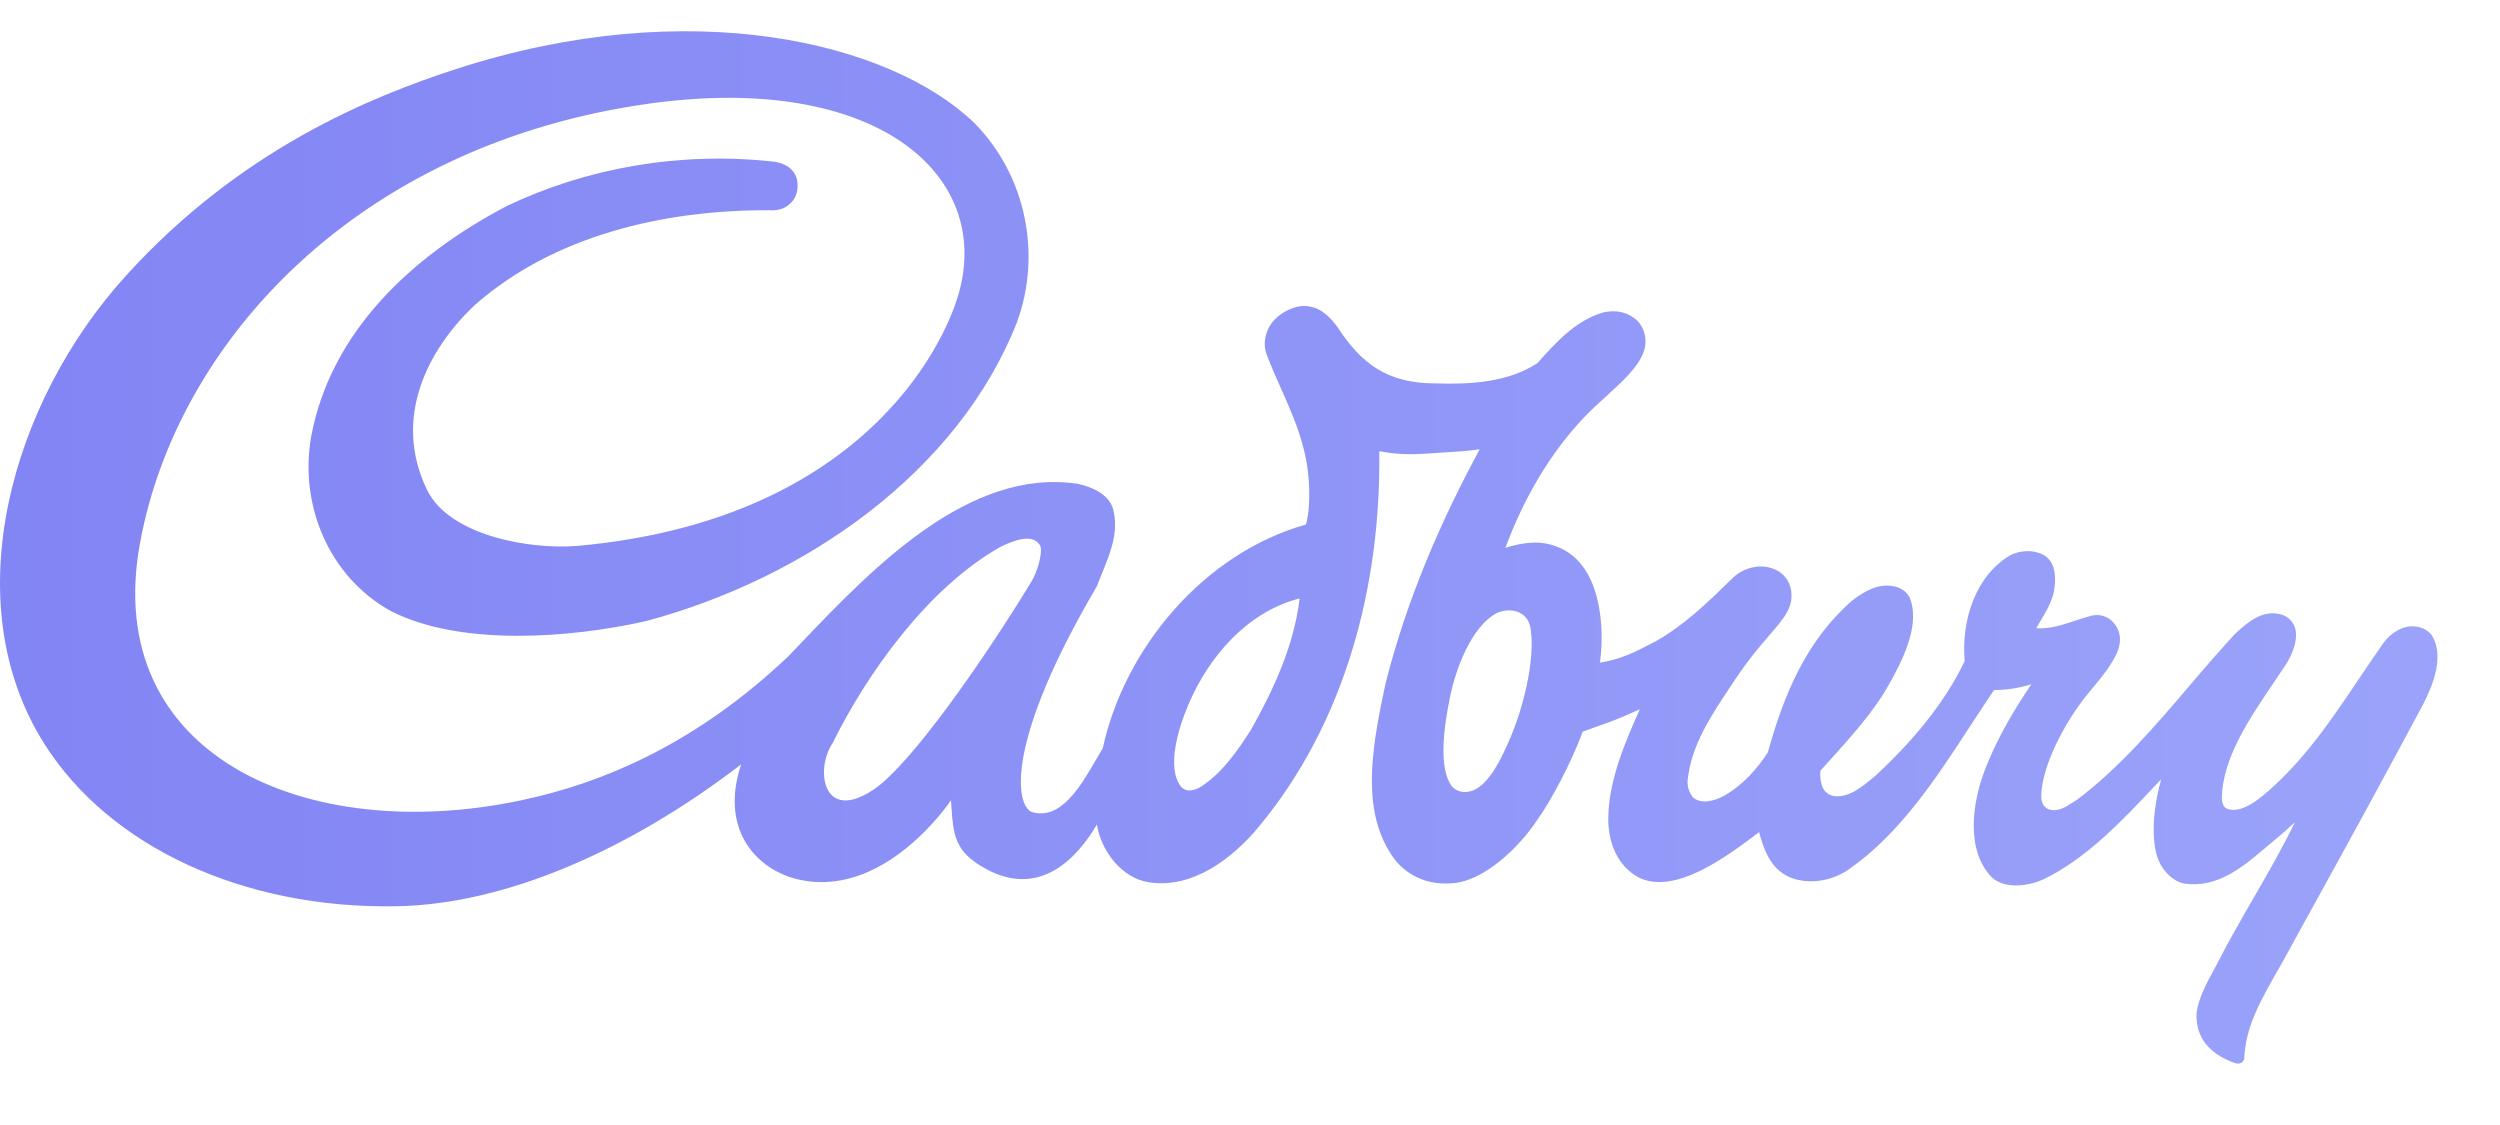
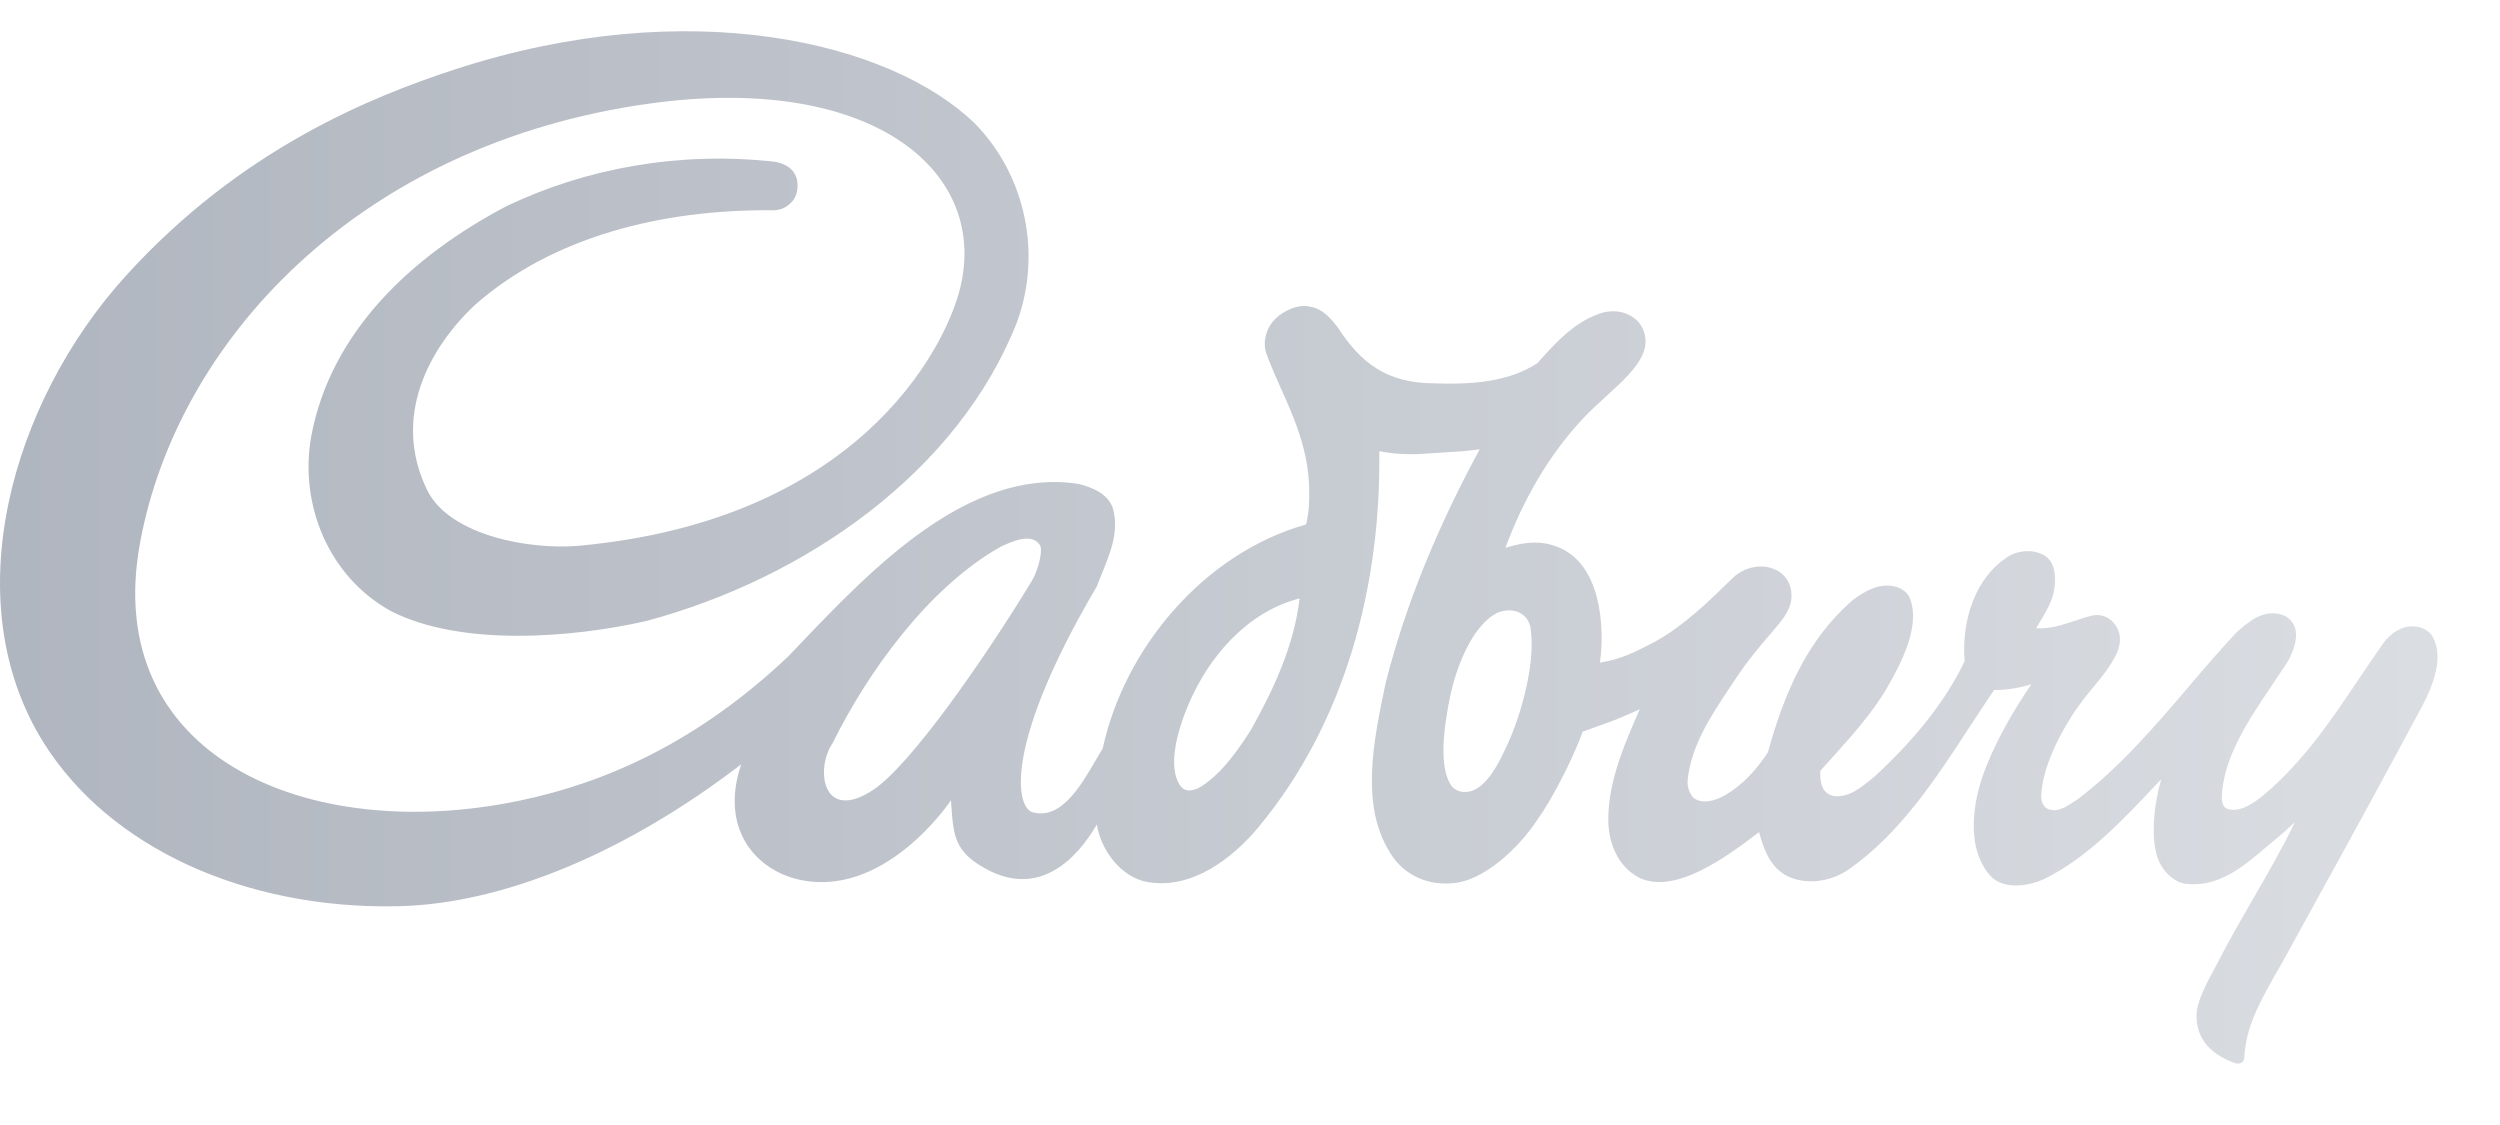
<svg xmlns="http://www.w3.org/2000/svg" width="80" height="36" fill="none">
  <path fill="url(#a)" fill-opacity=".8" fill-rule="evenodd" d="M32.546 10.302c.79-2.16.292-4.674-1.352-6.352-2.67-2.593-9.11-4.18-16.617-1.735-2.706.882-6.872 2.56-10.543 6.604-3.673 4.04-5.49 10.423-2.622 14.972 2.09 3.314 6.39 5.296 11.265 5.21 3.531-.06 7.506-1.828 11.041-4.543-.68 2.025.42 3.296 1.704 3.653 2.844.768 5.01-2.503 5.01-2.503 0 .02.002.037.003.056.07 1.084.102 1.582 1.11 2.138 1.73.947 2.928-.344 3.555-1.417.126.816.779 1.717 1.667 1.848 1.402.22 2.686-.785 3.484-1.74 2.815-3.372 3.943-7.78 3.886-12.055.69.136 1.204.1 1.81.058l.265-.017c.408-.024.73-.047 1.138-.1-1.267 2.339-2.34 4.826-3.015 7.502l-.002.01c-.374 1.782-.808 3.849.13 5.362.394.688 1.123 1.071 1.952 1.014 1.048-.033 2.204-1.153 2.785-2.042.394-.532 1.107-1.863 1.444-2.81.152-.057.304-.111.456-.165a11.94 11.94 0 0 0 1.104-.434 8.26 8.26 0 0 0 .271-.121c-.467 1.043-.98 2.245-1.008 3.408-.033.806.272 1.603.978 1.98 1.167.57 2.845-.698 3.823-1.438l.023-.017c.133.5.321 1.04.786 1.34.55.35 1.428.312 2.092-.153 1.638-1.146 2.78-2.897 3.887-4.596.206-.314.41-.628.616-.935l.139-.201a4.042 4.042 0 0 0 1.193-.188c-.558.822-1.07 1.694-1.442 2.626-.464 1.136-.67 2.686.179 3.557.447.404 1.217.259 1.661.057 1.383-.678 2.5-1.866 3.533-2.963l.146-.155.078-.076c-.213.72-.343 1.728-.14 2.431.113.416.478.832.888.905 1.072.146 1.876-.54 2.67-1.219.139-.118.277-.236.417-.35.087-.07.18-.158.264-.235.07-.064.131-.122.177-.159-.382.795-.855 1.614-1.326 2.431-.397.688-.793 1.374-1.134 2.043a9.343 9.343 0 0 1-.124.232c-.226.415-.568 1.04-.563 1.505.007.639.349 1.17 1.21 1.487.163.06.272 0 .316-.119.046-1.037.467-1.787 1.233-3.12l1.006-1.83a507.217 507.217 0 0 0 3.48-6.391c.328-.63.72-1.612.251-2.269-.176-.182-.4-.255-.672-.239-.389.043-.71.314-.919.642-.245.349-.484.704-.723 1.06-.806 1.2-1.62 2.412-2.714 3.413-.422.39-.986.868-1.456.733-.116-.036-.195-.122-.202-.377.037-1.263.861-2.485 1.607-3.59.111-.165.22-.327.325-.486.266-.353.514-.882.424-1.305a.655.655 0 0 0-.427-.462c-.597-.188-1.082.217-1.506.611a53.73 53.73 0 0 0-1.44 1.641c-1.115 1.307-2.255 2.642-3.619 3.67a5.258 5.258 0 0 0-.133.084c-.24.155-.493.318-.778.217-.142-.06-.23-.202-.233-.41.02-.88.595-2.058 1.225-2.933.16-.222.316-.41.465-.59.279-.336.534-.643.741-1.081.152-.367.123-.738-.18-1.022a.71.71 0 0 0-.648-.155 7.147 7.147 0 0 0-.53.162c-.398.133-.798.266-1.234.238.042-.073.085-.145.128-.216.19-.316.375-.624.448-.996.06-.39.05-.846-.265-1.087-.309-.209-.756-.228-1.14-.036-1.134.667-1.569 2.12-1.459 3.385-.667 1.404-1.734 2.63-2.862 3.678l-.114.092c-.368.3-.75.61-1.221.549-.342-.086-.441-.368-.421-.807l.315-.35c.665-.738 1.377-1.528 1.842-2.345.421-.737 1.028-1.884.733-2.763-.053-.21-.269-.399-.533-.445-.491-.109-.945.158-1.32.439-1.481 1.28-2.208 3.029-2.715 4.87-.348.541-.82 1.067-1.409 1.394-.282.162-.716.277-.979.059a.75.75 0 0 1-.178-.575c.113-1.093.738-2.034 1.336-2.933l.156-.235c.439-.663.827-1.114 1.132-1.468.491-.57.765-.888.682-1.44a.87.87 0 0 0-.604-.686c-.384-.141-.895-.03-1.233.28l-.072.07c-.74.723-1.51 1.474-2.432 1.989l-.174.09c-.486.251-.935.483-1.6.587.056-.383.067-.78.044-1.15-.073-1.179-.485-2.417-1.78-2.662-.451-.086-.94.03-1.29.139.57-1.534 1.386-2.974 2.5-4.155.218-.232.466-.457.71-.68.515-.468 1.014-.923 1.196-1.389a.97.97 0 0 0-.193-1.054c-.29-.258-.63-.346-1.054-.262-.875.236-1.545.959-2.131 1.627-.932.611-2.112.69-3.274.65-1.556 0-2.379-.657-3.123-1.797-.208-.275-.477-.589-.868-.655-.4-.108-.894.152-1.123.388-.289.277-.414.73-.293 1.1.145.393.313.771.481 1.148.429.963.856 1.924.893 3.156.01.4 0 .79-.1 1.175-3.272.922-5.81 3.96-6.505 7.163-.07.113-.141.236-.216.366-.496.855-1.139 1.962-2.068 1.668-.52-.256-.819-2.265 2.095-7.217.055-.148.115-.296.176-.444.26-.64.526-1.293.35-2.008-.129-.498-.678-.726-1.129-.828-3.504-.532-6.615 2.734-8.947 5.182l-.316.331c-2.867 2.718-5.805 4.04-8.593 4.622-6.84 1.434-13.407-1.447-12.16-8.24 1.186-6.464 6.987-12.774 16.313-14.065 7.209-.998 10.96 2.248 9.89 6.064-.52 1.857-3.265 7.268-12.157 8.087-1.53.14-4.131-.31-4.857-1.78-1.134-2.332.05-4.529 1.518-5.917 2.507-2.213 6.024-3.059 9.445-3.038.276.015.525-.047.74-.308.13-.179.173-.367.139-.644-.086-.387-.394-.549-.73-.602-3.036-.34-6.036.206-8.576 1.424-3.047 1.602-5.626 4.03-6.247 7.37-.387 2.184.565 4.493 2.554 5.587 2.224 1.133 5.731.866 8.155.32 5.123-1.37 10-4.784 11.88-9.574ZM26.64 23.788c1.098-2.23 3.046-4.975 5.377-6.29l.008-.003c.307-.146 1.032-.492 1.272-.014.066.275-.122.853-.289 1.127-1.525 2.504-3.869 5.87-5.059 6.663-1.615 1.074-1.876-.64-1.31-1.483Zm11.407-1.283c.63-1.463 1.817-2.876 3.454-3.333l.087-.02c-.182 1.51-.826 2.901-1.558 4.203-.399.623-.873 1.32-1.526 1.77-.191.14-.526.277-.719.04-.467-.627-.069-1.894.262-2.66Zm9.866-2.896c-.851.438-1.336 1.856-1.502 2.642-.205.987-.395 2.333.056 2.924.104.1.24.172.405.168.676.014 1.147-1.027 1.412-1.625.444-.994.843-2.567.7-3.571-.054-.518-.55-.747-1.071-.538Z" clip-rule="evenodd" />
  <defs>
    <linearGradient id="a" x1="0" x2="78" y1="17.518" y2="17.518" gradientUnits="userSpaceOnUse">
-       <stop stop-color="#6366F1" />
-       <stop offset="1" stop-color="#818CF8" />
+       <stop stop-color="#9CA3AF" />
+       <stop offset="1" stop-color="#D1D5DB" />
    </linearGradient>
  </defs>
</svg>
